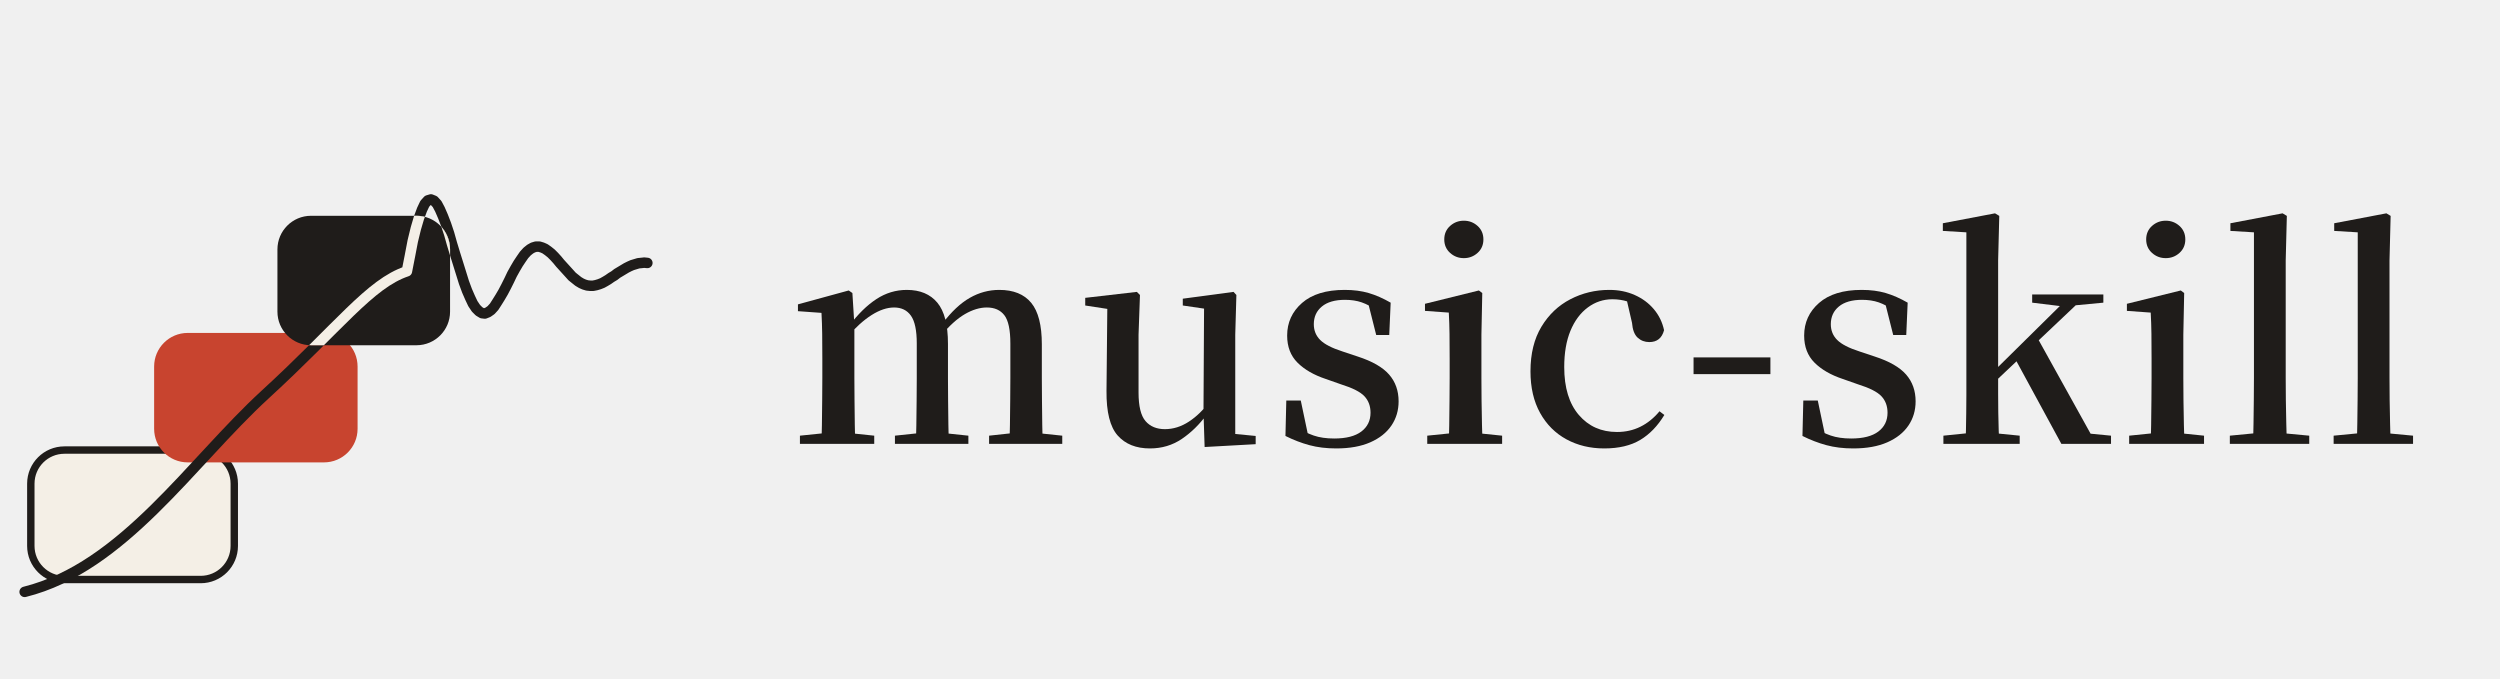
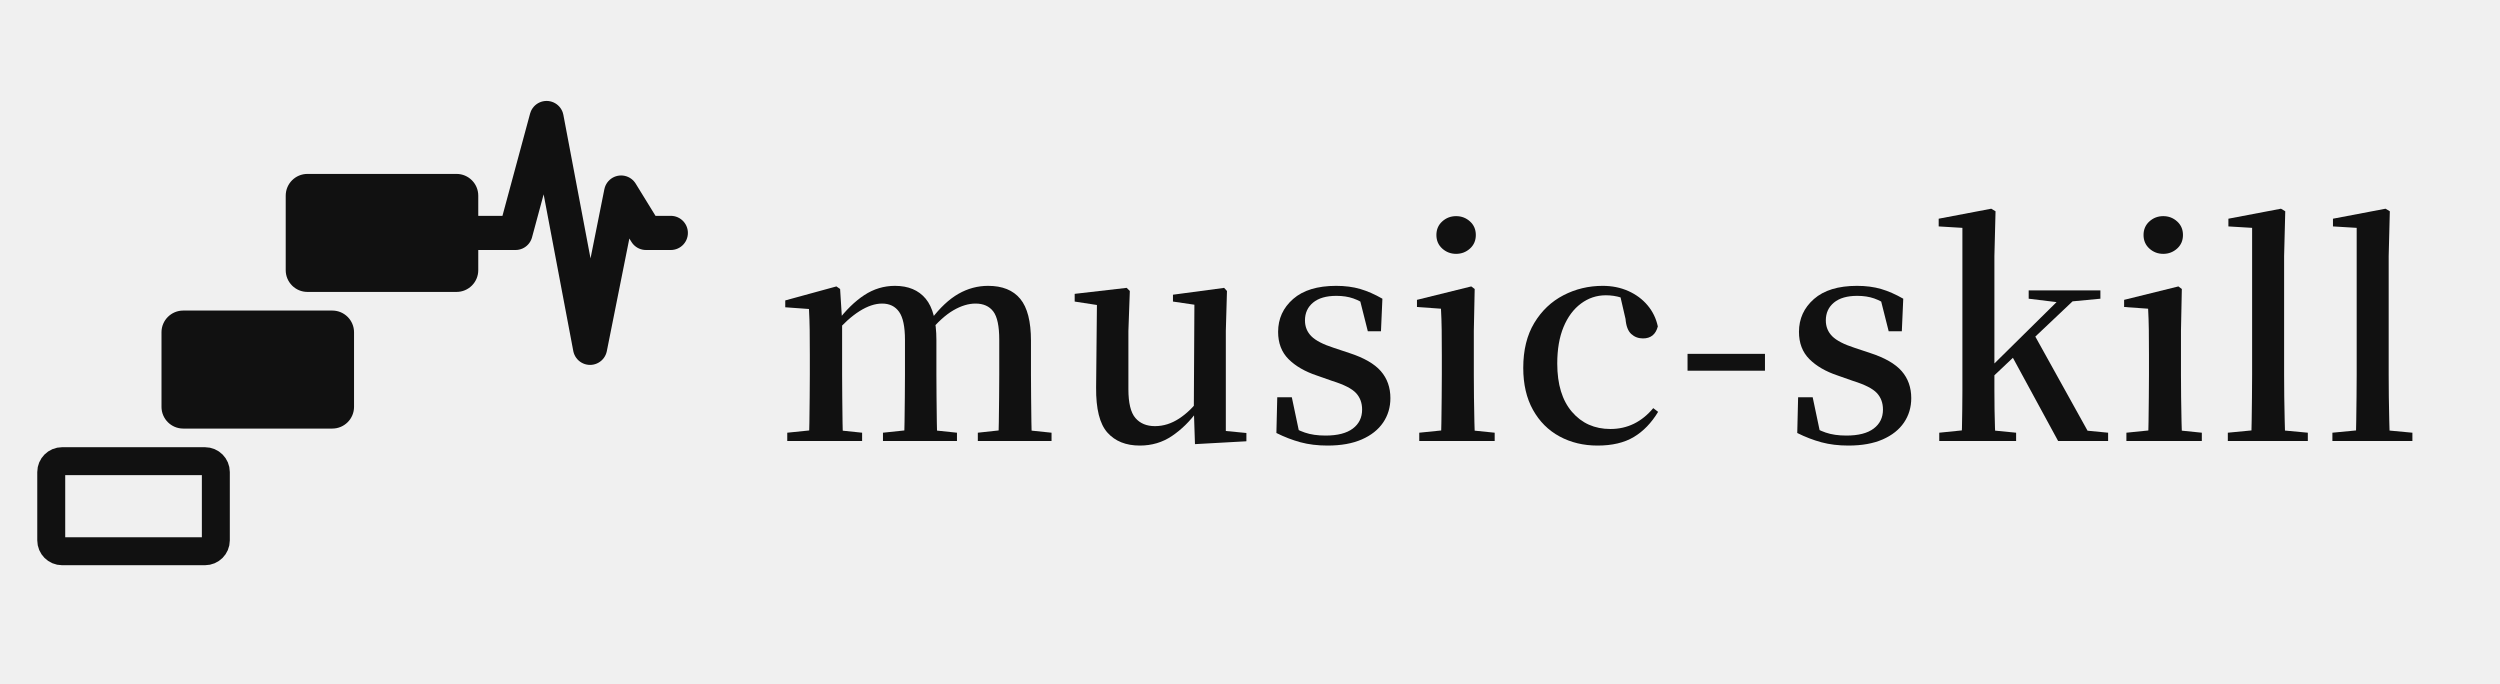
- <svg xmlns="http://www.w3.org/2000/svg" width="811" height="220" viewBox="0 0 811 220">
-   <g>
-     <defs>
-       <clipPath id="lCon">
-         <rect x="90" y="70" width="56" height="42" rx="10.9" />
-       </clipPath>
-       <clipPath id="lClight">
-         <rect x="10" y="146" width="66" height="42" rx="10.9" />
-         <rect x="50" y="108" width="66" height="42" rx="10.9" />
-       </clipPath>
-       <mask id="lCoff" maskUnits="userSpaceOnUse" x="0" y="0" width="220" height="220">
-         <rect width="220" height="220" fill="#fff" />
-         <rect x="90" y="70" width="56" height="42" rx="10.9" fill="#000" />
-       </mask>
-     </defs>
-     <rect x="10" y="146" width="66" height="42" rx="10.9" fill="#f4efe6" stroke="#1f1c1a" stroke-width="2.4" />
-     <rect x="50" y="108" width="66" height="42" rx="10.9" fill="#c8442f" />
-     <rect x="90" y="70" width="56" height="42" rx="10.9" fill="#1f1c1a" />
-     <path d="M8 192 C 40 184, 62 150, 86 128 S 120 92, 132 88 L 133.0 82.9 L 133.9 78.2 L 134.9 74.1 L 135.9 70.7 L 136.9 68.0 L 137.8 66.1 L 138.8 65.0 L 139.8 64.7 L 140.8 65.1 L 141.8 66.2 L 142.7 67.9 L 143.7 70.2 L 144.7 72.8 L 145.7 75.8 L 146.6 79.0 L 147.6 82.3 L 148.6 85.5 L 149.6 88.7 L 150.5 91.6 L 151.5 94.3 L 152.5 96.6 L 153.4 98.5 L 154.4 100.0 L 155.4 101.0 L 156.4 101.6 L 157.3 101.7 L 158.3 101.3 L 159.3 100.6 L 160.3 99.5 L 161.2 98.1 L 162.2 96.5 L 163.2 94.8 L 164.2 92.9 L 165.2 90.9 L 166.1 89.0 L 167.1 87.2 L 168.1 85.5 L 169.1 84.0 L 170.0 82.7 L 171.0 81.6 L 172.0 80.8 L 172.9 80.3 L 173.9 80.0 L 174.9 80.0 L 175.9 80.3 L 176.8 80.7 L 177.8 81.4 L 178.8 82.2 L 179.8 83.2 L 180.8 84.3 L 181.7 85.4 L 182.7 86.5 L 183.7 87.6 L 184.7 88.7 L 185.6 89.7 L 186.6 90.5 L 187.6 91.3 L 188.6 91.9 L 189.5 92.3 L 190.5 92.6 L 191.5 92.7 L 192.4 92.7 L 193.4 92.5 L 194.4 92.2 L 195.4 91.8 L 196.3 91.3 L 197.3 90.7 L 198.3 90.0 L 199.3 89.4 L 200.2 88.7 L 201.2 88.1 L 202.2 87.5 L 203.2 86.9 L 204.2 86.4 L 205.1 86.0 L 206.1 85.7 L 207.1 85.4 L 208.1 85.3 L 209.0 85.2 L 210.0 85.3" fill="none" stroke="#1f1c1a" stroke-width="3.4" stroke-linecap="round" stroke-linejoin="round" mask="url(#lCoff)" />
-     <path d="M8 192 C 40 184, 62 150, 86 128 S 120 92, 132 88 L 133.0 82.9 L 133.9 78.2 L 134.9 74.1 L 135.9 70.7 L 136.9 68.0 L 137.8 66.1 L 138.8 65.0 L 139.8 64.7 L 140.8 65.1 L 141.8 66.2 L 142.7 67.9 L 143.7 70.2 L 144.7 72.8 L 145.7 75.8 L 146.6 79.0 L 147.6 82.3 L 148.6 85.5 L 149.6 88.7 L 150.5 91.6 L 151.5 94.3 L 152.5 96.6 L 153.4 98.5 L 154.4 100.0 L 155.4 101.0 L 156.4 101.6 L 157.3 101.7 L 158.3 101.3 L 159.3 100.6 L 160.3 99.5 L 161.2 98.1 L 162.2 96.5 L 163.2 94.8 L 164.2 92.9 L 165.2 90.9 L 166.1 89.0 L 167.1 87.2 L 168.1 85.5 L 169.1 84.0 L 170.0 82.7 L 171.0 81.6 L 172.0 80.8 L 172.9 80.3 L 173.9 80.0 L 174.9 80.0 L 175.9 80.3 L 176.8 80.7 L 177.8 81.4 L 178.8 82.2 L 179.8 83.2 L 180.8 84.3 L 181.7 85.4 L 182.7 86.5 L 183.7 87.6 L 184.7 88.7 L 185.6 89.7 L 186.6 90.5 L 187.6 91.3 L 188.6 91.9 L 189.5 92.3 L 190.5 92.6 L 191.5 92.7 L 192.4 92.7 L 193.4 92.5 L 194.4 92.2 L 195.4 91.8 L 196.3 91.3 L 197.3 90.7 L 198.3 90.0 L 199.3 89.4 L 200.2 88.7 L 201.2 88.1 L 202.2 87.5 L 203.2 86.9 L 204.2 86.4 L 205.1 86.0 L 206.1 85.7 L 207.1 85.4 L 208.1 85.3 L 209.0 85.2 L 210.0 85.3" fill="none" stroke="#f4efe6" stroke-width="3.4" stroke-linecap="round" stroke-linejoin="round" clip-path="url(#lCon)" />
+ <svg xmlns="http://www.w3.org/2000/svg" width="805" height="220" viewBox="0 0 805 220">
+   <g transform="translate(0 -6)">
+     <rect x="16.5" y="154.5" width="53" height="29" rx="3.5" fill="none" stroke="#111111" stroke-width="9" />
+     <rect x="52" y="106" width="62" height="38" rx="7" fill="#111111" />
+     <rect x="92" y="62" width="62" height="38" rx="7" fill="#111111" />
+     <path d="M150 81 L166 81 L176 44 L190 118 L200 68 L208 81 L216 81" fill="none" stroke="#111111" stroke-width="11" stroke-linecap="round" stroke-linejoin="round" />
  </g>
-   <g transform="translate(256 144)">
-     <g fill="#1f1c1a">
+   <g transform="translate(250 142)">
+     <g fill="#111111">
      <path d="M3.496 0.0V-2.668L13.34 -3.68H17.94L27.6 -2.668V0.0ZM10.488 0.0Q10.58 -2.3 10.626 -6.118Q10.672 -9.936 10.718 -14.076Q10.764 -18.216 10.764 -21.344V-27.784Q10.764 -32.384 10.718 -35.742Q10.672 -39.1 10.488 -42.504L2.852 -43.056V-45.264L19.32 -49.772L20.516 -48.944L21.16 -38.64V-38.364V-21.344Q21.16 -18.216 21.206 -14.076Q21.252 -9.936 21.298 -6.118Q21.344 -2.3 21.436 0.0ZM34.316 0.0V-2.668L43.884 -3.68H48.576L58.144 -2.668V0.0ZM41.124 0.0Q41.216 -2.3 41.262 -6.072Q41.308 -9.844 41.354 -13.984Q41.4 -18.124 41.4 -21.344V-32.568Q41.4 -38.916 39.514 -41.584Q37.628 -44.252 34.04 -44.252Q30.636 -44.252 26.772 -41.814Q22.908 -39.376 18.768 -34.592L18.124 -38.364H19.504Q23.736 -43.976 28.29 -46.966Q32.844 -49.956 38.18 -49.956Q44.62 -49.956 48.07 -45.816Q51.52 -41.676 51.52 -32.476V-21.344Q51.52 -18.124 51.566 -13.984Q51.612 -9.844 51.658 -6.072Q51.704 -2.3 51.796 0.0ZM64.86 0.0V-2.668L74.152 -3.68H78.936L88.596 -2.668V0.0ZM71.484 0.0Q71.576 -2.3 71.622 -6.072Q71.668 -9.844 71.714 -13.984Q71.76 -18.124 71.76 -21.344V-32.568Q71.76 -39.192 69.828 -41.722Q67.896 -44.252 64.124 -44.252Q60.72 -44.252 56.994 -42.09Q53.268 -39.928 49.128 -34.96L48.3 -39.1H49.772Q54.096 -44.804 58.604 -47.38Q63.112 -49.956 68.172 -49.956Q75.072 -49.956 78.522 -45.77Q81.972 -41.584 81.972 -32.292V-21.344Q81.972 -18.124 82.018 -13.984Q82.064 -9.844 82.11 -6.072Q82.156 -2.3 82.248 0.0Z" />
      <path d="M117.024 1.472Q110.308 1.472 106.582 -2.714Q102.856 -6.9 102.948 -17.204L103.224 -45.264L105.616 -43.424L96.048 -44.896V-47.38L112.792 -49.312L113.804 -48.3L113.344 -35.42V-16.652Q113.344 -10.028 115.598 -7.406Q117.852 -4.784 121.9 -4.784Q125.948 -4.784 129.674 -7.222Q133.4 -9.66 136.344 -13.708L139.012 -9.476H135.424Q131.928 -4.692 127.374 -1.61Q122.82 1.472 117.024 1.472ZM134.78 1.012 134.412 -10.212V-10.396L134.596 -43.884L127.696 -44.896V-47.104L144.164 -49.312L145.084 -48.3L144.716 -35.42V-3.22L151.34 -2.576V0.092Z" />
      <path d="M177.468 1.472Q172.684 1.472 168.774 0.414Q164.864 -0.644 161.0 -2.576L161.276 -14.076H165.968L168.544 -1.84L164.588 -2.208V-5.52Q167.348 -3.68 170.154 -2.714Q172.96 -1.748 176.824 -1.748Q182.62 -1.748 185.61 -4.002Q188.6 -6.256 188.6 -10.12Q188.6 -13.34 186.622 -15.456Q184.644 -17.572 179.032 -19.32L174.064 -21.068Q168.268 -23.0 164.91 -26.358Q161.552 -29.716 161.552 -35.144Q161.552 -41.492 166.382 -45.724Q171.212 -49.956 180.228 -49.956Q184.552 -49.956 188.002 -48.944Q191.452 -47.932 195.132 -45.816L194.672 -35.328H190.44L187.496 -47.012L190.9 -46.0V-43.148Q188.14 -45.08 185.748 -45.908Q183.356 -46.736 180.32 -46.736Q175.444 -46.736 172.822 -44.574Q170.2 -42.412 170.2 -38.824Q170.2 -35.788 172.27 -33.718Q174.34 -31.648 179.492 -29.992L184.46 -28.336Q191.544 -26.036 194.626 -22.494Q197.708 -18.952 197.708 -13.8Q197.708 -9.384 195.362 -5.934Q193.016 -2.484 188.508 -0.506Q184.0 1.472 177.468 1.472Z" />
      <path d="M207.0 0.0V-2.668L216.936 -3.68H221.444L231.288 -2.668V0.0ZM213.992 0.0Q214.084 -2.3 214.13 -6.118Q214.176 -9.936 214.222 -14.076Q214.268 -18.216 214.268 -21.344V-27.6Q214.268 -32.2 214.222 -35.742Q214.176 -39.284 213.992 -42.596L206.264 -43.148V-45.448L223.744 -49.772L224.848 -48.944L224.572 -35.42V-21.344Q224.572 -18.216 224.618 -14.076Q224.664 -9.936 224.756 -6.118Q224.848 -2.3 224.94 0.0ZM218.868 -60.26Q216.292 -60.26 214.406 -61.962Q212.52 -63.664 212.52 -66.332Q212.52 -69.0 214.406 -70.702Q216.292 -72.404 218.868 -72.404Q221.444 -72.404 223.33 -70.702Q225.216 -69.0 225.216 -66.332Q225.216 -63.664 223.33 -61.962Q221.444 -60.26 218.868 -60.26Z" />
      <path d="M264.408 1.472Q257.6 1.472 252.172 -1.472Q246.744 -4.416 243.616 -10.028Q240.488 -15.64 240.488 -23.552Q240.488 -32.108 244.03 -37.996Q247.572 -43.884 253.414 -46.92Q259.256 -49.956 266.064 -49.956Q270.572 -49.956 274.298 -48.3Q278.024 -46.644 280.508 -43.7Q282.992 -40.756 283.82 -36.892Q282.808 -33.028 279.036 -33.028Q276.828 -33.028 275.264 -34.454Q273.7 -35.88 273.424 -39.284L271.492 -47.656L277.012 -43.792Q274.344 -45.448 271.998 -46.184Q269.652 -46.92 267.076 -46.92Q262.66 -46.92 259.072 -44.252Q255.484 -41.584 253.46 -36.708Q251.436 -31.832 251.436 -24.932Q251.436 -14.904 256.174 -9.384Q260.912 -3.864 268.548 -3.864Q272.688 -3.864 276.138 -5.566Q279.588 -7.268 282.348 -10.58L283.912 -9.384Q280.692 -4.048 276.092 -1.288Q271.492 1.472 264.408 1.472Z" />
      <path d="M293.388 -22.632V-28.06H318.32V-22.632Z" />
      <path d="M345.184 1.472Q340.4 1.472 336.49 0.414Q332.58 -0.644 328.716 -2.576L328.992 -14.076H333.684L336.26 -1.84L332.304 -2.208V-5.52Q335.064 -3.68 337.87 -2.714Q340.676 -1.748 344.54 -1.748Q350.336 -1.748 353.326 -4.002Q356.316 -6.256 356.316 -10.12Q356.316 -13.34 354.338 -15.456Q352.36 -17.572 346.748 -19.32L341.78 -21.068Q335.984 -23.0 332.626 -26.358Q329.268 -29.716 329.268 -35.144Q329.268 -41.492 334.098 -45.724Q338.928 -49.956 347.944 -49.956Q352.268 -49.956 355.718 -48.944Q359.168 -47.932 362.848 -45.816L362.388 -35.328H358.156L355.212 -47.012L358.616 -46.0V-43.148Q355.856 -45.08 353.464 -45.908Q351.072 -46.736 348.036 -46.736Q343.16 -46.736 340.538 -44.574Q337.916 -42.412 337.916 -38.824Q337.916 -35.788 339.986 -33.718Q342.056 -31.648 347.208 -29.992L352.176 -28.336Q359.26 -26.036 362.342 -22.494Q365.424 -18.952 365.424 -13.8Q365.424 -9.384 363.078 -5.934Q360.732 -2.484 356.224 -0.506Q351.716 1.472 345.184 1.472Z" />
      <path d="M374.44 0.0V-2.668L384.376 -3.68H388.976L399.188 -2.668V0.0ZM381.616 0.0Q381.708 -1.748 381.754 -4.37Q381.8 -6.992 381.846 -10.074Q381.892 -13.156 381.892 -16.1Q381.892 -19.044 381.892 -21.344V-68.632L374.256 -69.092V-71.576L391.184 -74.796L392.564 -73.968L392.196 -59.524V-21.804Q392.196 -19.32 392.196 -16.284Q392.196 -13.248 392.242 -10.12Q392.288 -6.992 392.38 -4.37Q392.472 -1.748 392.564 0.0ZM386.952 -16.192V-20.24H387.412L401.672 -34.316L416.024 -48.484H421.084ZM412.712 0.0 397.716 -27.6 404.984 -34.316 422.188 -3.312 428.812 -2.668V0.0ZM403.236 -45.816V-48.484H426.328V-45.816L415.656 -44.804L413.816 -44.528Z" />
      <path d="M434.7 0.0V-2.668L444.636 -3.68H449.144L458.988 -2.668V0.0ZM441.692 0.0Q441.784 -2.3 441.83 -6.118Q441.876 -9.936 441.922 -14.076Q441.968 -18.216 441.968 -21.344V-27.6Q441.968 -32.2 441.922 -35.742Q441.876 -39.284 441.692 -42.596L433.964 -43.148V-45.448L451.444 -49.772L452.548 -48.944L452.272 -35.42V-21.344Q452.272 -18.216 452.318 -14.076Q452.364 -9.936 452.456 -6.118Q452.548 -2.3 452.64 0.0ZM446.568 -60.26Q443.992 -60.26 442.106 -61.962Q440.22 -63.664 440.22 -66.332Q440.22 -69.0 442.106 -70.702Q443.992 -72.404 446.568 -72.404Q449.144 -72.404 451.03 -70.702Q452.916 -69.0 452.916 -66.332Q452.916 -63.664 451.03 -61.962Q449.144 -60.26 446.568 -60.26Z" />
      <path d="M467.36 0.0V-2.668L477.848 -3.68H482.356L493.12 -2.668V0.0ZM474.904 0.0Q474.996 -3.128 475.042 -6.762Q475.088 -10.396 475.134 -14.214Q475.18 -18.032 475.18 -21.344V-68.632L467.544 -69.092V-71.576L484.472 -74.796L485.852 -73.968L485.484 -59.524V-21.344Q485.484 -18.032 485.53 -14.214Q485.576 -10.396 485.668 -6.762Q485.76 -3.128 485.852 0.0Z" />
      <path d="M501.032 0.0V-2.668L511.52 -3.68H516.028L526.792 -2.668V0.0ZM508.576 0.0Q508.668 -3.128 508.714 -6.762Q508.76 -10.396 508.806 -14.214Q508.852 -18.032 508.852 -21.344V-68.632L501.216 -69.092V-71.576L518.144 -74.796L519.524 -73.968L519.156 -59.524V-21.344Q519.156 -18.032 519.202 -14.214Q519.248 -10.396 519.34 -6.762Q519.432 -3.128 519.524 0.0Z" />
    </g>
  </g>
</svg>
